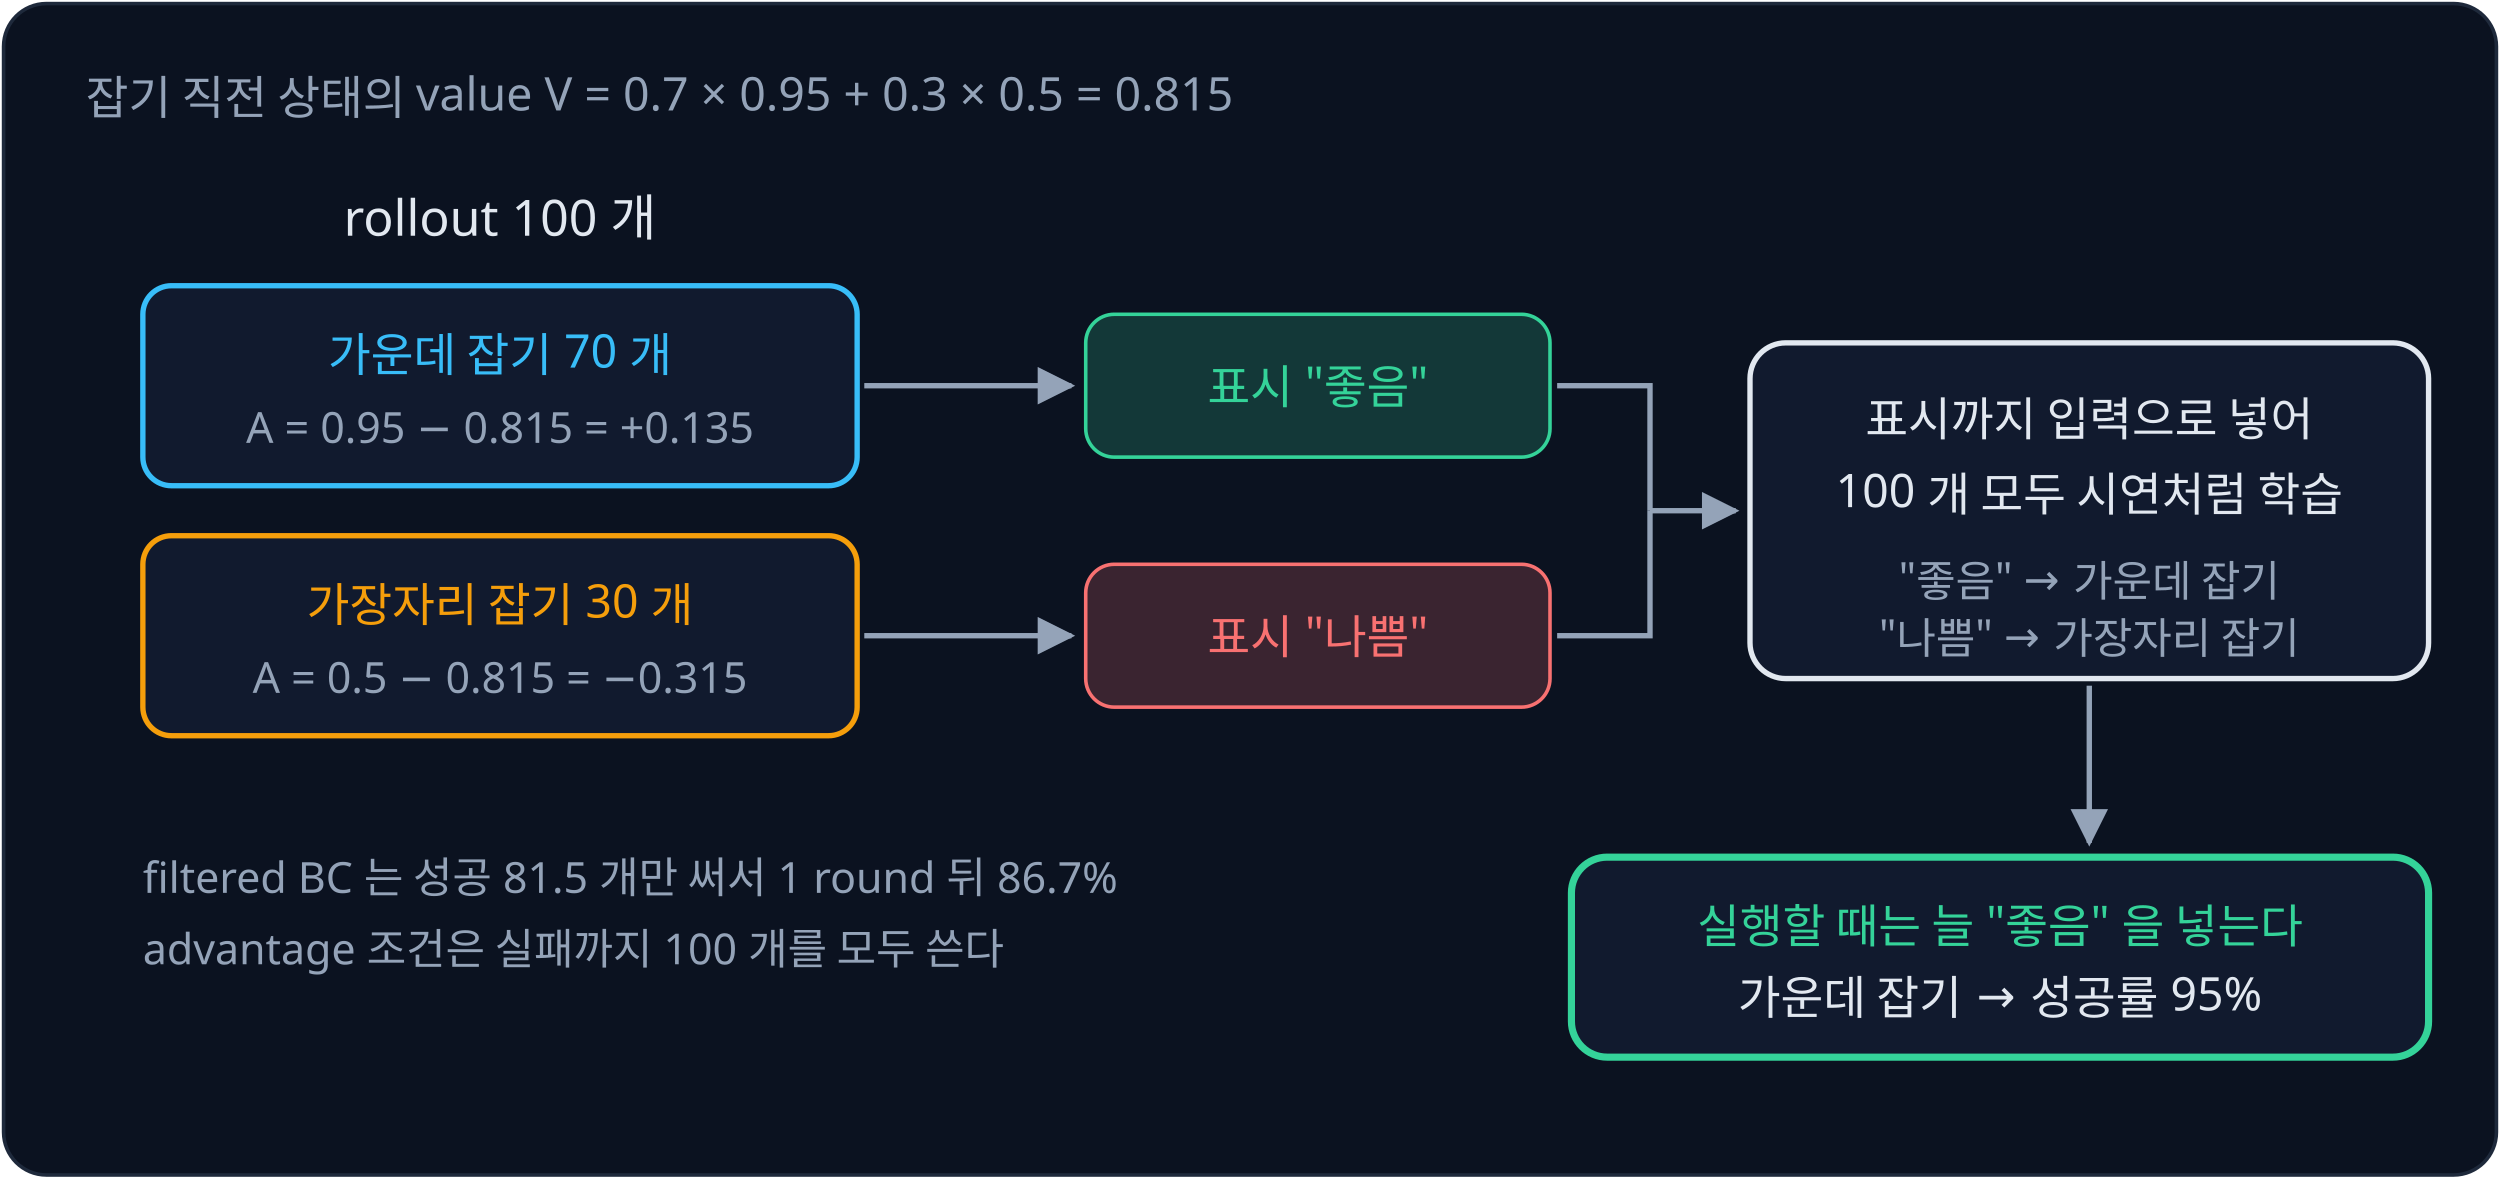
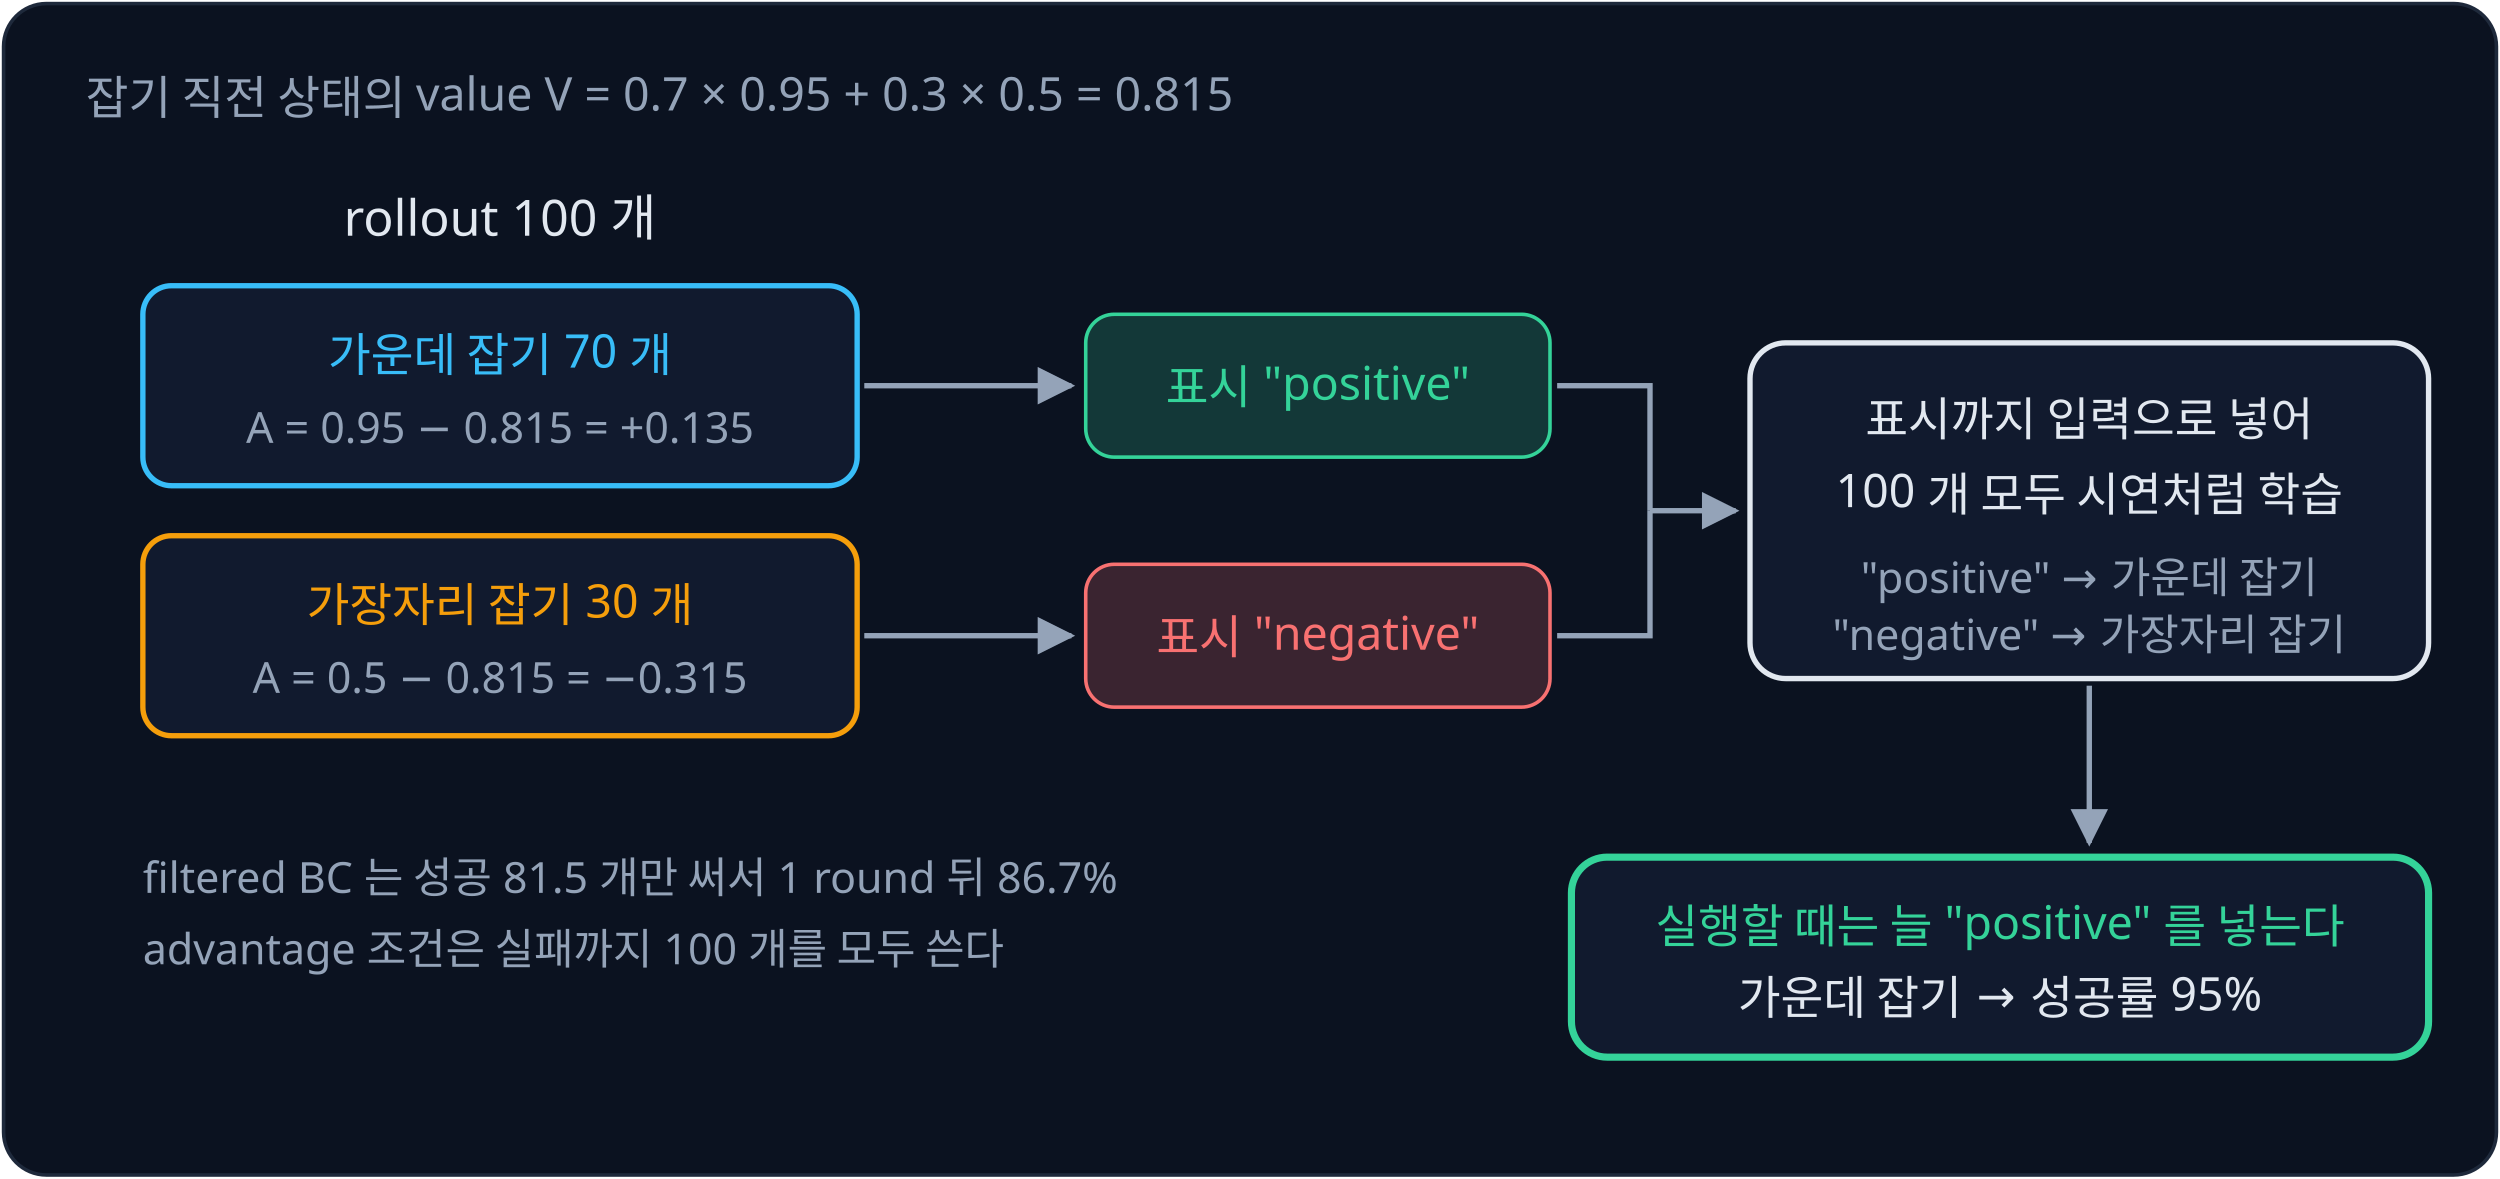
<svg xmlns="http://www.w3.org/2000/svg" viewBox="0 0 700 330" font-family="Pretendard, 'Apple SD Gothic Neo', 'Noto Sans KR', system-ui, sans-serif">
  <defs>
    <marker id="arrow" viewBox="0 0 10 10" refX="9" refY="5" markerWidth="7" markerHeight="7" orient="auto-start-reverse">
      <path d="M0,0 L10,5 L0,10 z" fill="#94a3b8" />
    </marker>
  </defs>
  <rect x="1" y="1" width="698" height="328" rx="12" fill="#0b1220" stroke="#1e293b" />
  <text x="24" y="32" fill="#94a3b8" font-size="13">잡기 직전 상태의 value V = 0.7 × 0.95 + 0.3 × 0.5 = 0.815</text>
  <text x="140" y="66" fill="#e2e8f0" font-size="14" text-anchor="middle">rollout 100 개</text>
  <rect x="40" y="80" width="200" height="56" rx="8" fill="#111a2e" stroke="#38bdf8" stroke-width="1.5" />
  <text x="140" y="104" fill="#38bdf8" font-size="13" text-anchor="middle">가운데 잡기 70 개</text>
  <text x="140" y="124" fill="#94a3b8" font-size="12" text-anchor="middle">A = 0.95 − 0.815 = +0.135</text>
  <rect x="40" y="150" width="200" height="56" rx="8" fill="#111a2e" stroke="#f59e0b" stroke-width="1.5" />
  <text x="140" y="174" fill="#f59e0b" font-size="13" text-anchor="middle">가장자리 잡기 30 개</text>
  <text x="140" y="194" fill="#94a3b8" font-size="12" text-anchor="middle">A = 0.5 − 0.815 = −0.315</text>
  <line x1="242" y1="108" x2="300" y2="108" stroke="#94a3b8" stroke-width="1.5" marker-end="url(#arrow)" />
  <line x1="242" y1="178" x2="300" y2="178" stroke="#94a3b8" stroke-width="1.5" marker-end="url(#arrow)" />
  <rect x="304" y="88" width="130" height="40" rx="8" fill="#34d399" fill-opacity="0.2" stroke="#34d399" />
-   <text x="369" y="113" fill="#34d399" font-size="13" text-anchor="middle">표시 "좋음"</text>
+   <text x="369" y="113" fill="#34d399" font-size="13" text-anchor="middle">표시 "positive"</text>
  <rect x="304" y="158" width="130" height="40" rx="8" fill="#f87171" fill-opacity="0.2" stroke="#f87171" />
-   <text x="369" y="183" fill="#f87171" font-size="13" text-anchor="middle">표시 "나쁨"</text>
+   <text x="369" y="183" fill="#f87171" font-size="13" text-anchor="middle">표시 "negative"</text>
  <polyline points="436,108 462,108 462,143" fill="none" stroke="#94a3b8" stroke-width="1.5" />
  <polyline points="436,178 462,178 462,143" fill="none" stroke="#94a3b8" stroke-width="1.5" />
  <line x1="462" y1="143" x2="486" y2="143" stroke="#94a3b8" stroke-width="1.5" marker-end="url(#arrow)" />
  <rect x="490" y="96" width="190" height="94" rx="10" fill="#111a2e" stroke="#e2e8f0" stroke-width="1.5" />
  <text x="585" y="122" fill="#e2e8f0" font-size="13" text-anchor="middle">표시까지 입력으로 넣어</text>
  <text x="585" y="142" fill="#e2e8f0" font-size="13" text-anchor="middle">100 개 모두 시연처럼 학습</text>
-   <text x="585" y="166" fill="#94a3b8" font-size="12" text-anchor="middle">"좋음" → 가운데 잡기</text>
-   <text x="585" y="182" fill="#94a3b8" font-size="12" text-anchor="middle">"나쁨" → 가장자리 잡기</text>
+   <text x="585" y="166" fill="#94a3b8" font-size="12" text-anchor="middle">"positive" → 가운데 잡기</text>
+   <text x="585" y="182" fill="#94a3b8" font-size="12" text-anchor="middle">"negative" → 가장자리 잡기</text>
  <line x1="585" y1="192" x2="585" y2="236" stroke="#94a3b8" stroke-width="1.5" marker-end="url(#arrow)" />
  <rect x="440" y="240" width="240" height="56" rx="10" fill="#111a2e" stroke="#34d399" stroke-width="2" />
-   <text x="560" y="264" fill="#34d399" font-size="13" text-anchor="middle">실행할 때는 늘 "좋음" 을 넣는다</text>
+   <text x="560" y="264" fill="#34d399" font-size="13" text-anchor="middle">실행할 때는 늘 "positive" 를 넣는다</text>
  <text x="560" y="284" fill="#e2e8f0" font-size="13" text-anchor="middle">가운데 잡기 → 성공률 95%</text>
  <text x="40" y="250" fill="#94a3b8" font-size="12">filtered BC 는 성공 81.5 개만 써서 1 round 뒤 86.7%</text>
  <text x="40" y="270" fill="#94a3b8" font-size="12">advantage 조건은 실패까지 100 개를 모두 쓴다</text>
</svg>
